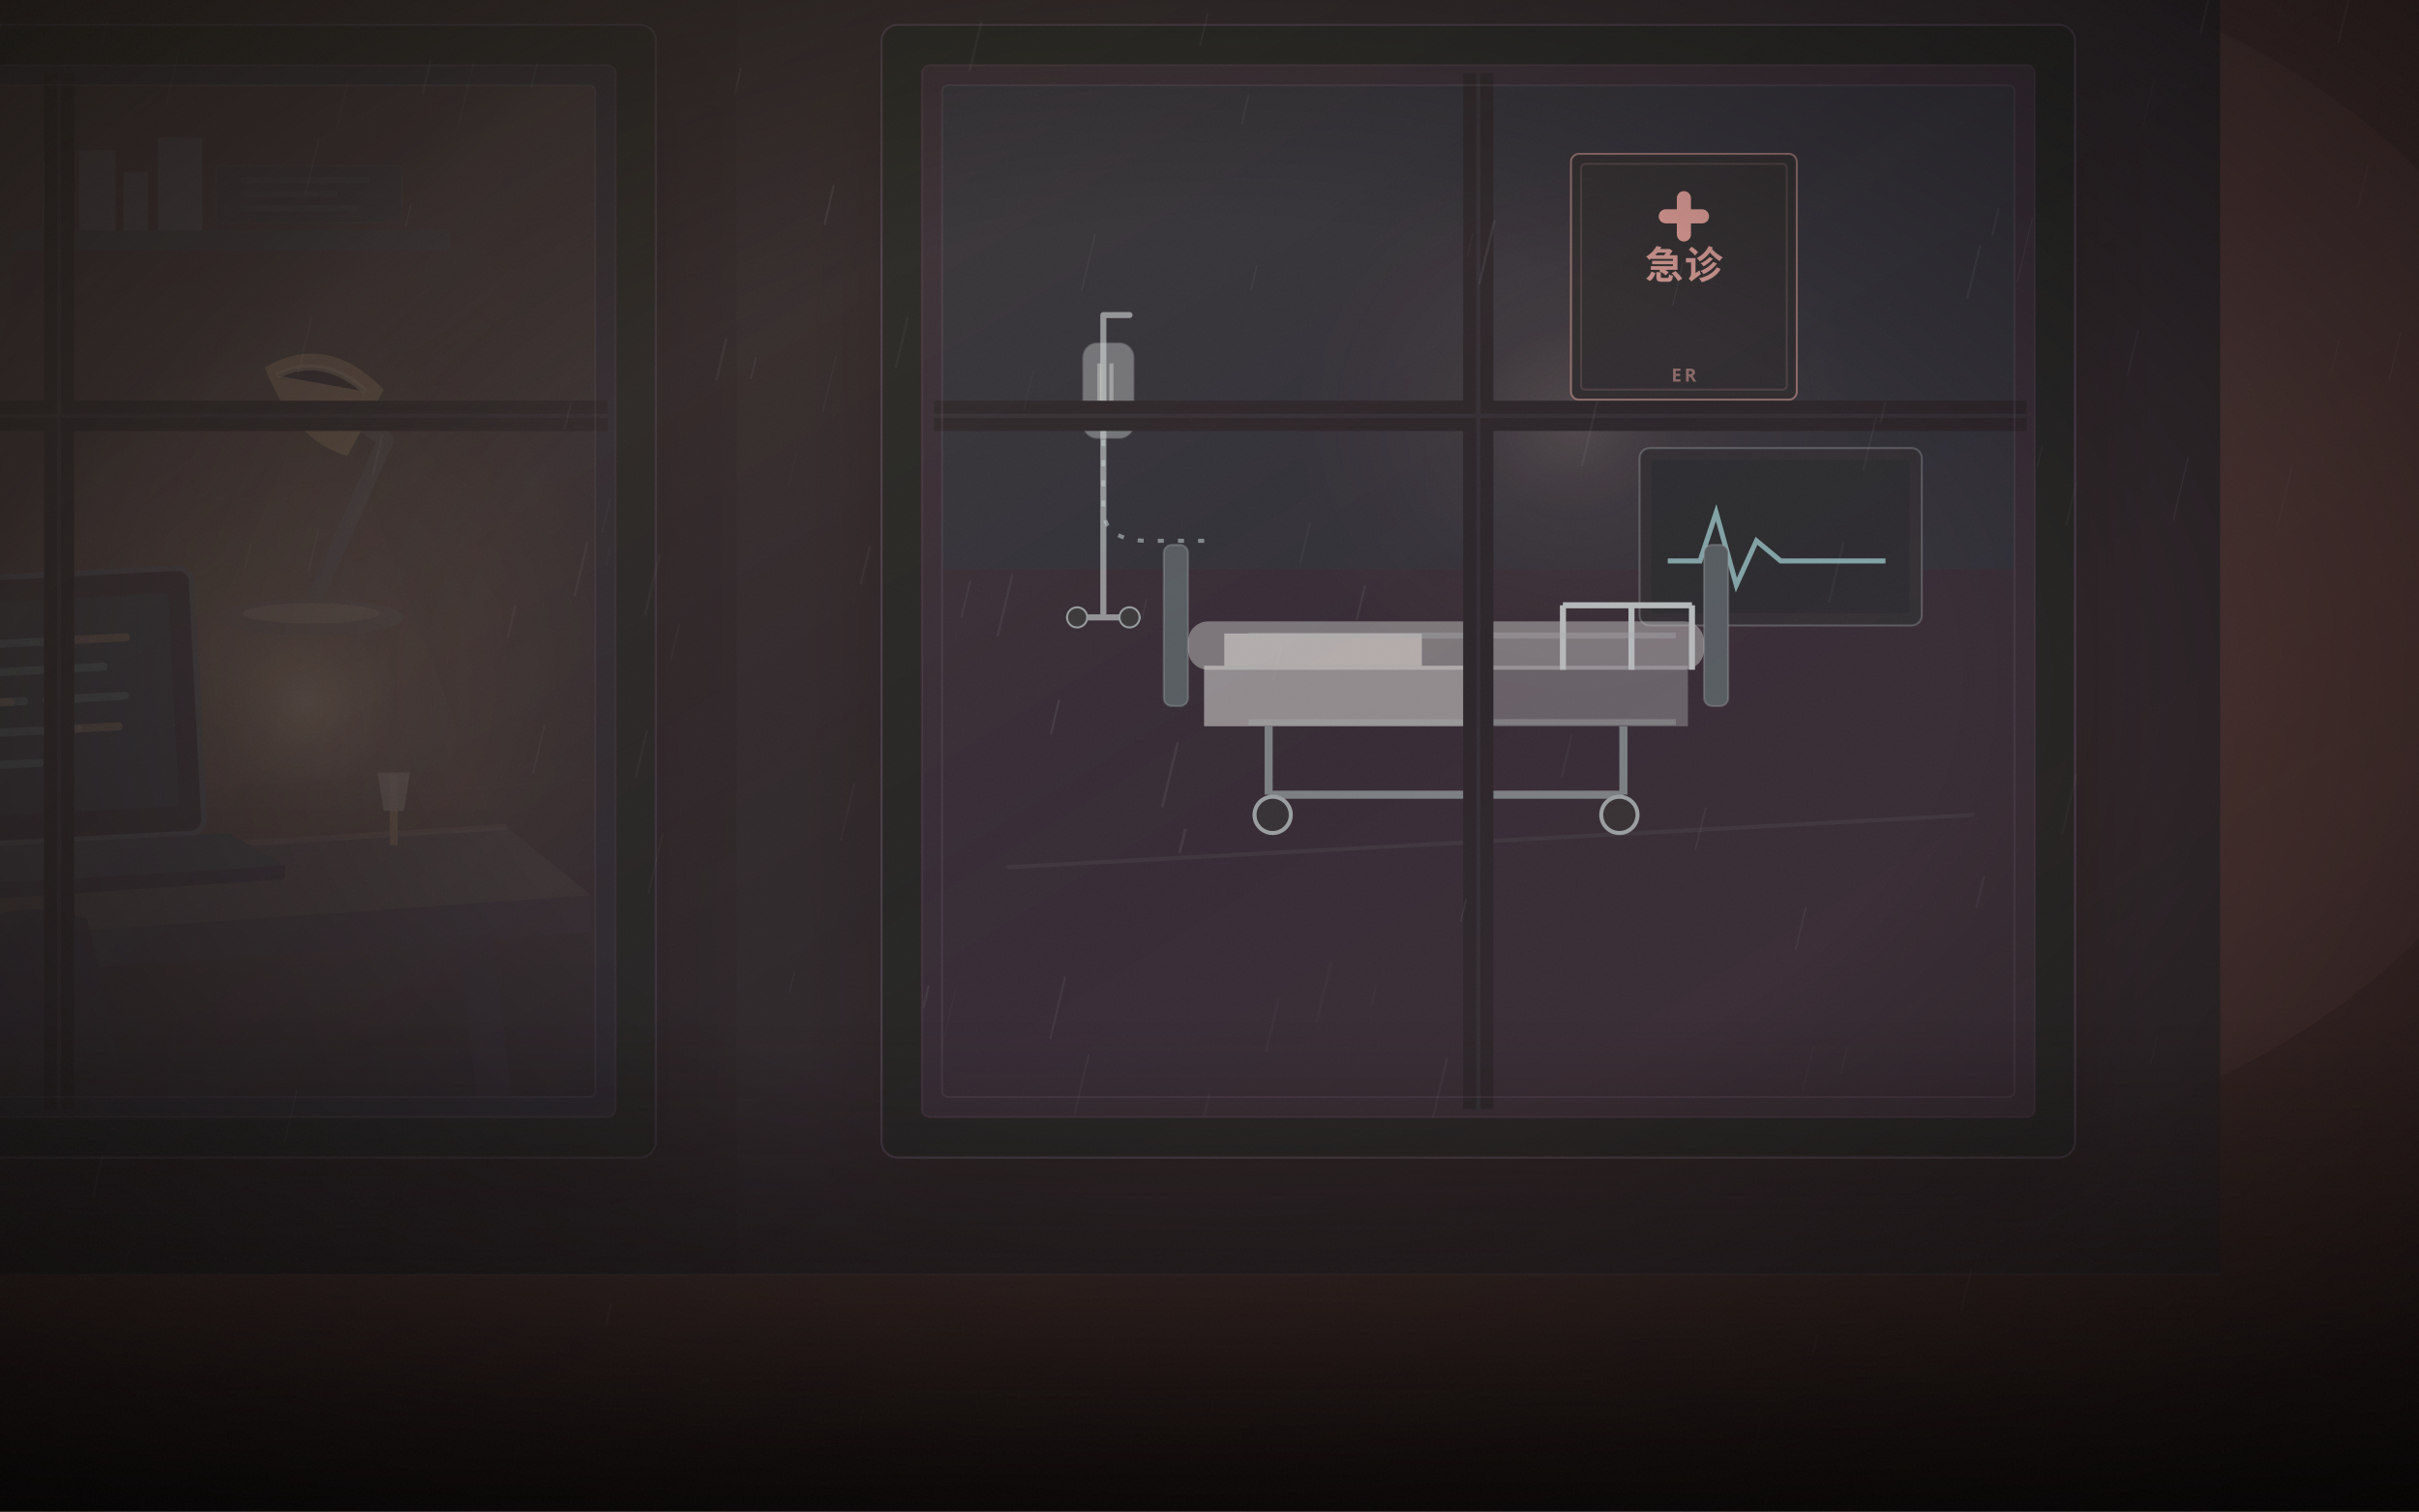
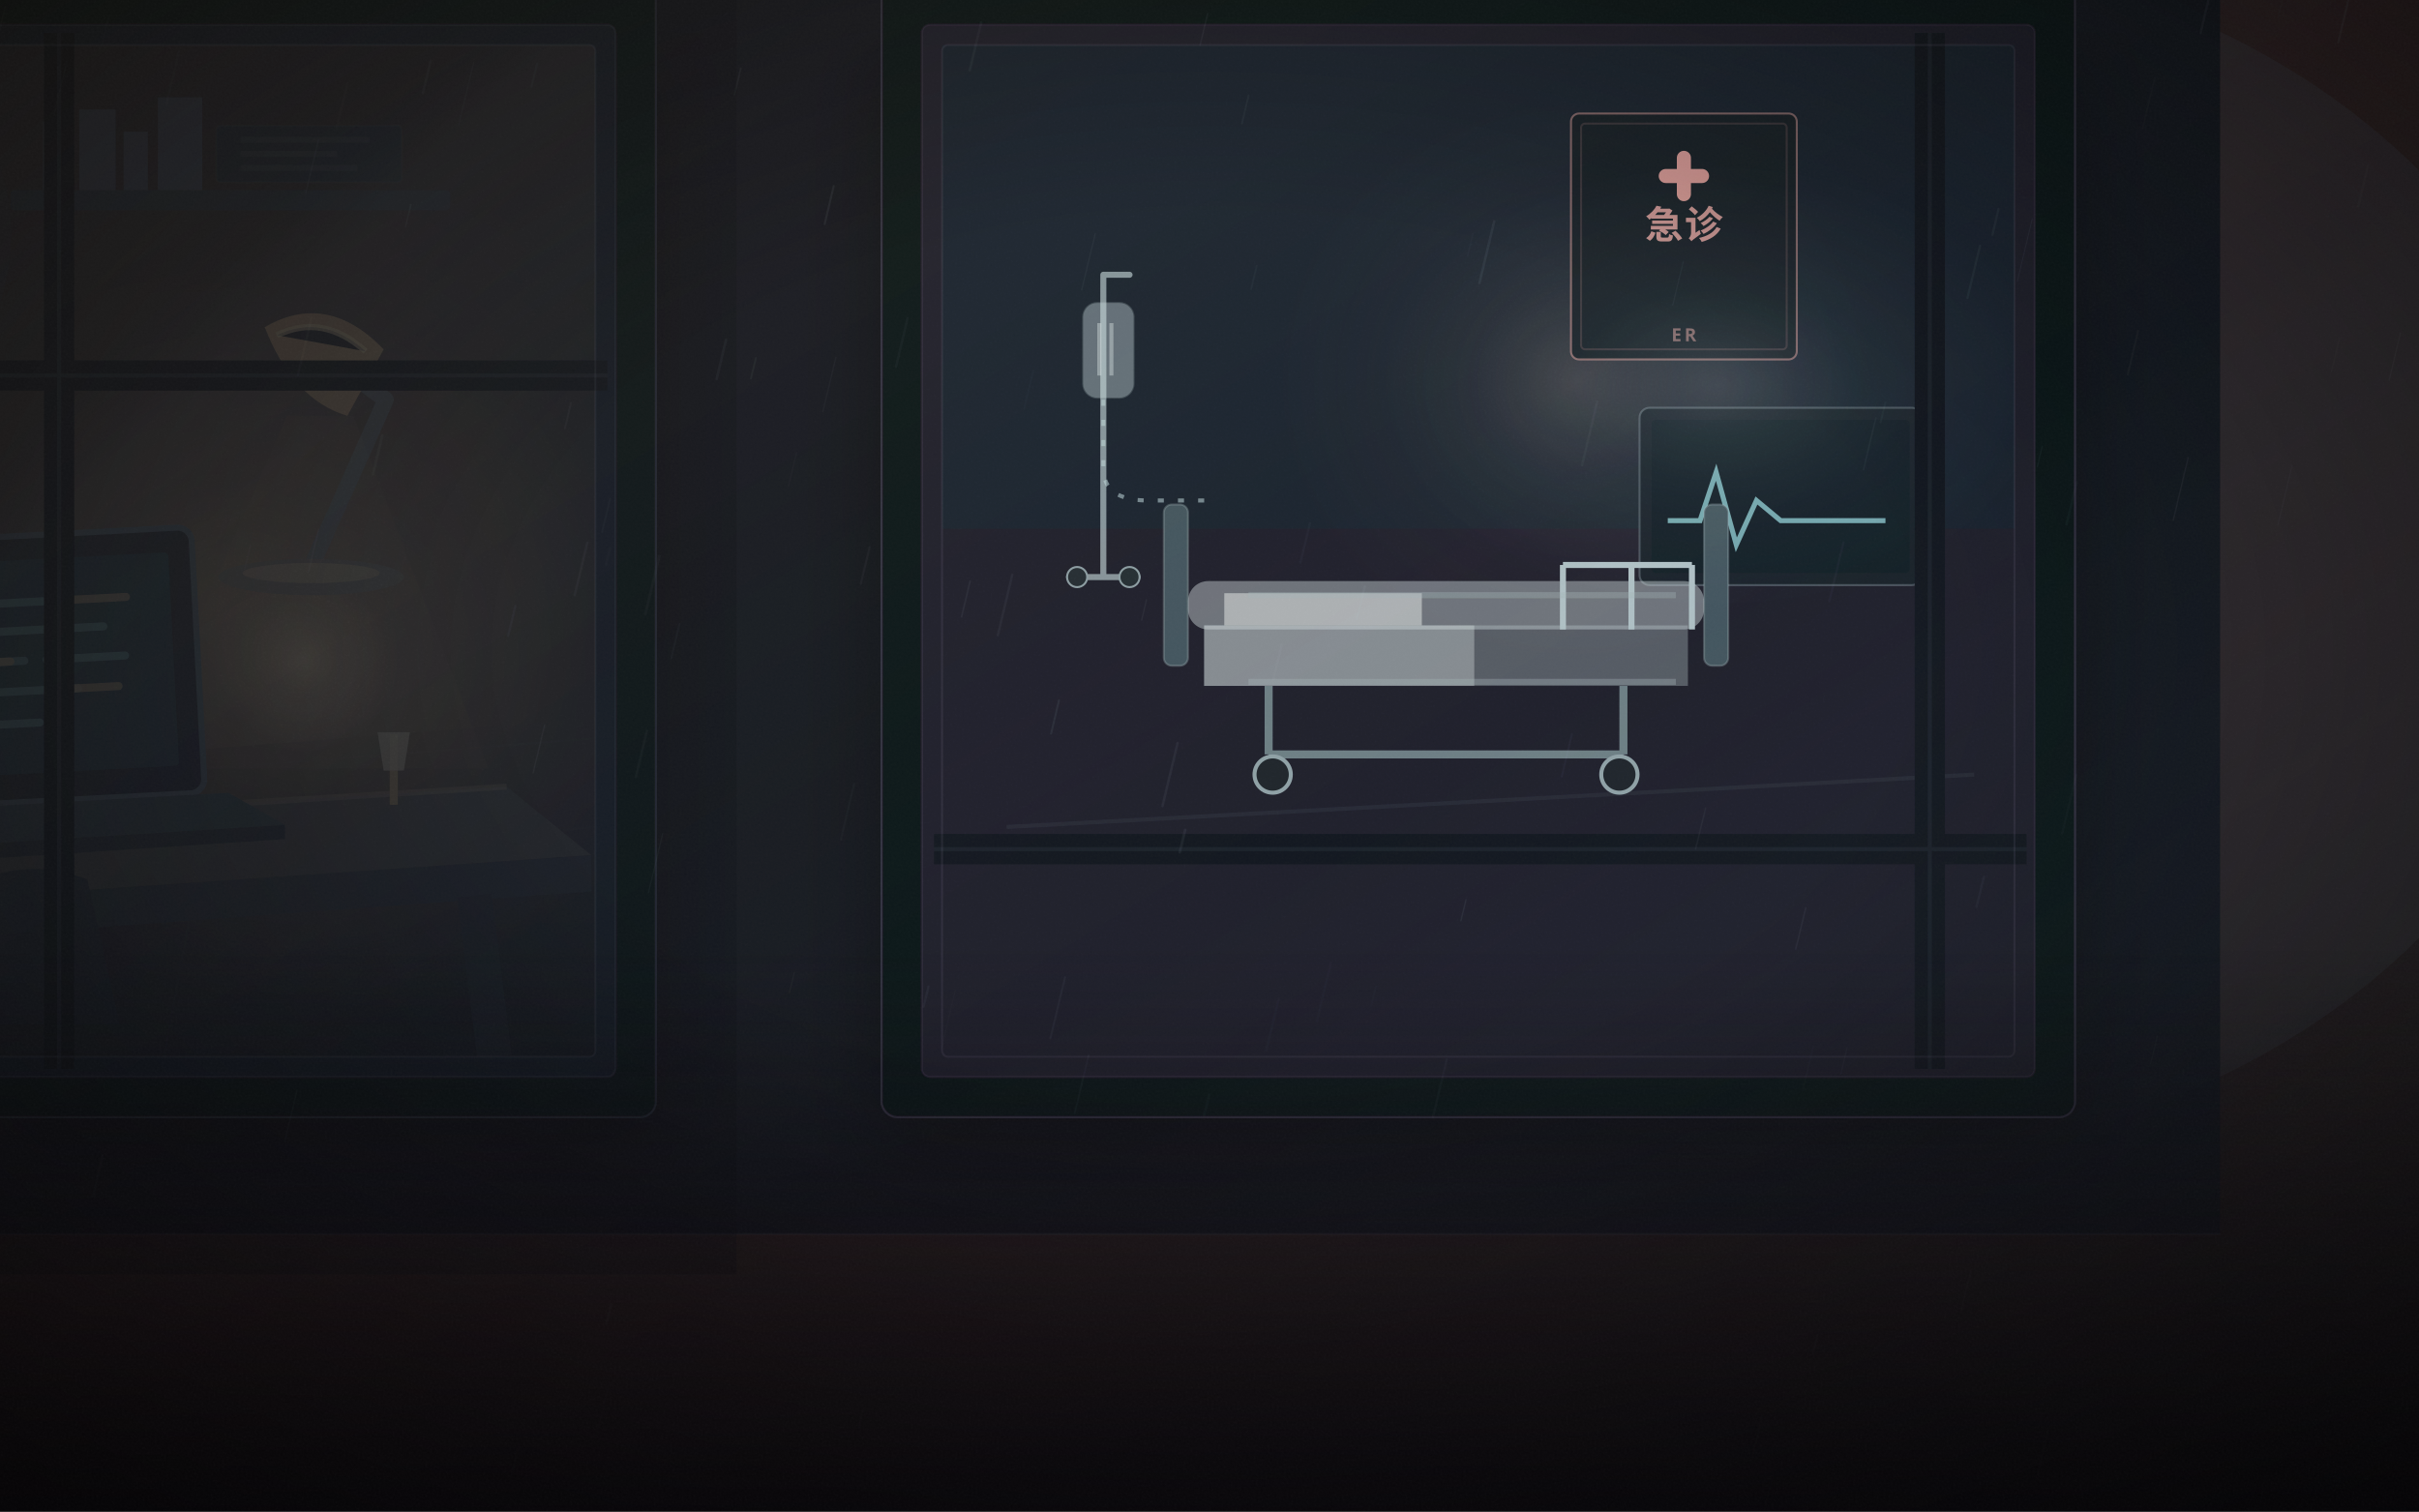
<svg xmlns="http://www.w3.org/2000/svg" viewBox="0 0 1440 900" preserveAspectRatio="xMidYMid slice" role="img" aria-labelledby="title desc">
  <style>
  .rain-drift { animation: rain-drift 11s ease-in-out infinite; }
  .mote { animation-name: mote-rise; animation-duration: 12s; animation-timing-function: ease-in-out; animation-iteration-count: infinite; opacity: 0; }
  .glow-drift { animation: glow-drift 14s ease-in-out infinite; }
  .sway { animation: sway 11s ease-in-out infinite; transform-box: fill-box; transform-origin: 50% 50%; }
  .drift { animation: drift 15s ease-in-out infinite; transform-box: fill-box; transform-origin: 50% 50%; }
  .spin { animation: spin 34s linear infinite; transform-box: fill-box; transform-origin: 50% 100%; }
  .pulse { animation: pulse 2.4s ease-in-out infinite; transform-box: fill-box; transform-origin: 50% 100%; }
  .ring { animation: ring 6.4s ease-out infinite; transform-box: fill-box; transform-origin: 50% 50%; }
  .rise { animation: rise 7s ease-in-out infinite; }
  .flow { animation: flow 7s linear infinite; }
  .blink { animation: blink 1.3s steps(2, start) infinite; }
  .signal-flow { animation: signal-flow 6s linear infinite; }
  @keyframes rain-drift { 0%, 100% { transform: translate(0px, 0px); } 50% { transform: translate(-14px, 24px); } }
  @keyframes mote-rise { 0% { opacity: 0; transform: translate(0px, 0px); } 16% { opacity: .5; } 62% { opacity: .26; } 100% { opacity: 0; transform: translate(-10px, -54px); } }
  @keyframes glow-drift { 0%, 100% { transform: translate(0px, 0px); } 50% { transform: translate(7px, -6px); } }
  @keyframes sway { 0%, 100% { transform: rotate(-1.4deg) translateY(0px); } 50% { transform: rotate(1.4deg) translateY(-4px); } }
  @keyframes drift { 0%, 100% { transform: translate(0px, 0px); } 50% { transform: translate(6px, -8px); } }
  @keyframes spin { to { transform: rotate(360deg); } }
  @keyframes pulse { 0%, 100% { transform: scaleY(.32); } 50% { transform: scaleY(1); } }
-   @keyframes ring { 0% { transform: scale(.5); opacity: .55; } 68% { opacity: .14; } 100% { transform: scale(2.4); opacity: 0; } }
+   @keyframes ring { 0% { transform: scale(.5); opacity: .4; } 68% { opacity: .1; } 100% { transform: scale(2.4); opacity: 0; } }
  @keyframes rise { 0% { opacity: 0; transform: translateY(6px); } 35% { opacity: .55; } 100% { opacity: 0; transform: translateY(-16px); } }
  @keyframes flow { to { stroke-dashoffset: -120; } }
  @keyframes blink { 0%, 49% { opacity: 1; } 50%, 100% { opacity: 0; } }
  @keyframes signal-flow { to { stroke-dashoffset: -96; } }
  @media (prefers-reduced-motion: reduce) { .anim { animation: none !important; } }
</style>
  <defs>
    <linearGradient id="night" x1="0" y1="0" x2="1" y2="1">
      <stop stop-color="#120d0c" />
      <stop offset=".46" stop-color="#2b1c1c" />
      <stop offset="1" stop-color="#160f0e" />
    </linearGradient>
    <linearGradient id="dawn" x1="0" y1="0" x2="0" y2="1">
      <stop stop-color="#e2a276" stop-opacity=".36" />
      <stop offset=".48" stop-color="#8b5e5e" stop-opacity=".15" />
      <stop offset="1" stop-color="#17110f" stop-opacity="0" />
    </linearGradient>
    <linearGradient id="warmWash" x1="0" y1="0" x2="1" y2="1">
-       <stop stop-color="#efb77d" stop-opacity=".2" />
-       <stop offset=".5" stop-color="#dca18c" stop-opacity=".13" />
-       <stop offset="1" stop-color="#c98370" stop-opacity=".18" />
+       <stop stop-color="#dca066" stop-opacity=".11" />
+       <stop offset=".55" stop-color="#887480" stop-opacity=".045" />
+       <stop offset="1" stop-color="#7495af" stop-opacity=".12" />
    </linearGradient>
    <linearGradient id="leftRoom" x1="0" y1="0" x2=".85" y2="1">
      <stop stop-color="#3b2c24" />
      <stop offset=".55" stop-color="#2a211d" />
      <stop offset="1" stop-color="#15100e" />
    </linearGradient>
    <linearGradient id="rightRoom" x1=".2" y1="0" x2=".8" y2="1">
-       <stop stop-color="#3b292c" />
-       <stop offset=".58" stop-color="#2b2025" />
-       <stop offset="1" stop-color="#171114" />
+       <stop stop-color="#273847" />
+       <stop offset=".58" stop-color="#222d38" />
+       <stop offset="1" stop-color="#151821" />
    </linearGradient>
    <linearGradient id="floor" x1="0" y1="0" x2="0" y2="1">
      <stop stop-color="#261c18" />
      <stop offset="1" stop-color="#0e0b0a" />
    </linearGradient>
    <linearGradient id="glass" x1="0" y1="0" x2="1" y2="1">
      <stop stop-color="#d5b497" stop-opacity=".13" />
      <stop offset=".42" stop-color="#62483f" stop-opacity=".05" />
      <stop offset=".48" stop-color="#f4d7b6" stop-opacity=".13" />
      <stop offset="1" stop-color="#211512" stop-opacity=".03" />
    </linearGradient>
    <linearGradient id="spotlight" x1="0" y1="0" x2="0" y2="1">
      <stop stop-color="#ffe0b6" stop-opacity=".27" />
      <stop offset="1" stop-color="#d9a18b" stop-opacity="0" />
    </linearGradient>
+     <linearGradient id="musicSpot" x1="0" y1="0" x2="0" y2="1">
+       <stop stop-color="#c1d7e2" stop-opacity=".3" />
+       <stop offset="1" stop-color="#7697b9" stop-opacity="0" />
+     </linearGradient>
    <linearGradient id="bottomShade" x1="0" y1="0" x2="0" y2="1">
-       <stop stop-color="#100b09" stop-opacity="0" />
-       <stop offset=".56" stop-color="#100b09" stop-opacity=".46" />
-       <stop offset="1" stop-color="#0b0807" stop-opacity=".94" />
+       <stop stop-color="#100b10" stop-opacity="0" />
+       <stop offset=".48" stop-color="#100b10" stop-opacity=".47" />
+       <stop offset="1" stop-color="#0a080d" stop-opacity=".91" />
    </linearGradient>
    <radialGradient id="lampGlow">
      <stop stop-color="#ffe0a8" stop-opacity=".78" />
      <stop offset=".26" stop-color="#f4bd78" stop-opacity=".3" />
      <stop offset="1" stop-color="#e6a053" stop-opacity="0" />
    </radialGradient>
    <radialGradient id="stageGlow">
      <stop stop-color="#ffd8bd" stop-opacity=".48" />
      <stop offset=".35" stop-color="#dda088" stop-opacity=".18" />
      <stop offset="1" stop-color="#aa6e63" stop-opacity="0" />
    </radialGradient>
-     <radialGradient id="vignette" cx=".5" cy=".45" r=".72">
-       <stop offset=".42" stop-color="#000" stop-opacity="0" />
-       <stop offset="1" stop-color="#000" stop-opacity=".66" />
+     <radialGradient id="musicGlow">
+       <stop stop-color="#abd5e9" stop-opacity=".53" />
+       <stop offset=".4" stop-color="#7da7c5" stop-opacity=".24" />
+       <stop offset="1" stop-color="#617c9d" stop-opacity="0" />
+     </radialGradient>
+     <radialGradient id="careerFocus">
+       <stop stop-color="#d5e3df" stop-opacity=".27" />
+       <stop offset=".44" stop-color="#a2c3cb" stop-opacity=".095" />
+       <stop offset="1" stop-color="#8aa4b8" stop-opacity="0" />
+     </radialGradient>
+     <radialGradient id="vignette" cx=".5" cy=".43" r=".73">
+       <stop offset=".39" stop-color="#000" stop-opacity="0" />
+       <stop offset="1" stop-color="#000" stop-opacity=".63" />
    </radialGradient>
    <filter id="blur8" x="-50%" y="-50%" width="200%" height="200%">
      <feGaussianBlur stdDeviation="8" />
    </filter>
    <filter id="blur24" x="-50%" y="-50%" width="200%" height="200%">
      <feGaussianBlur stdDeviation="24" />
    </filter>
    <filter id="shadow" x="-30%" y="-30%" width="160%" height="160%">
      <feDropShadow dx="0" dy="16" stdDeviation="22" flood-color="#000" flood-opacity=".55" />
    </filter>
    <filter id="grain">
      <feTurbulence type="fractalNoise" baseFrequency=".72" numOctaves="3" seed="27" stitchTiles="stitch" />
      <feColorMatrix type="saturate" values="0" />
      <feComponentTransfer>
        <feFuncA type="table" tableValues="0 .075" />
      </feComponentTransfer>
    </filter>
    <clipPath id="leftClip">
      <rect x="102" y="164" width="532" height="502" rx="3" />
    </clipPath>
    <clipPath id="rightClip">
      <rect x="806" y="164" width="532" height="502" rx="3" />
    </clipPath>
  </defs>
  <rect width="1440" height="900" fill="url(#night)" />
-   <ellipse cx="360" cy="340" rx="460" ry="370" fill="#b47b58" opacity=".09" />
-   <ellipse cx="1100" cy="330" rx="440" ry="360" fill="#a86c6c" opacity=".1" />
-   <g transform="translate(0 -60) translate(-406.4 -86.0) scale(1.2)">
+   <ellipse cx="360" cy="340" rx="460" ry="370" fill="#b47b58" opacity=".12" />
+   <ellipse cx="1100" cy="330" rx="440" ry="360" fill="#688eac" opacity=".1" />
+   <g transform="translate(0 -84) translate(-406.4 -86.0) scale(1.2)">
    <path d="M0 112H1440V754H0Z" fill="#080d15" opacity=".9" />
    <path d="M0 112H1440M0 754H1440" stroke="#6d8296" stroke-opacity=".14" />
    <g filter="url(#shadow)">
      <rect x="72" y="134" width="592" height="562" rx="8" fill="#05090f" stroke="#344250" stroke-opacity=".55" />
      <rect x="92" y="154" width="552" height="522" rx="4" fill="#111923" stroke="#637484" stroke-opacity=".18" />
      <rect x="776" y="134" width="592" height="562" rx="8" fill="#05090f" stroke="#454057" stroke-opacity=".58" />
      <rect x="796" y="154" width="552" height="522" rx="4" fill="#171522" stroke="#756887" stroke-opacity=".18" />
    </g>
    <g opacity="0.32">
      <g clip-path="url(#leftClip)">
        <rect x="102" y="164" width="532" height="502" fill="url(#leftRoom)" />
-         <ellipse cx="444" cy="440" rx="250" ry="240" fill="url(#lampGlow)" opacity=".26" />
+         <ellipse cx="444" cy="440" rx="250" ry="240" fill="url(#lampGlow)" opacity=".38" />
        <path d="M102 540L634 498V666H102Z" fill="url(#floor)" />
        <path d="M102 550L634 508M102 603L634 552M210 666L328 520M420 666L448 514" stroke="#80909a" stroke-opacity=".06" />
        <rect x="126" y="192" width="188" height="266" rx="3" fill="#080e16" stroke="#4b5d6b" stroke-opacity=".5" />
        <rect x="132" y="198" width="176" height="254" fill="#0d1a28" />
        <ellipse cx="202" cy="258" rx="142" ry="124" fill="#345574" opacity=".14" />
        <path d="M120 410V332H151V366H178V294H211V350H242V270H270V324H310V462H120Z" fill="#080f19" />
        <path d="M151 350H158V360H151ZM188 318H195V329H188ZM249 294H256V305H249ZM277 346H284V357H277ZM188 374H195V385H188ZM249 338H256V349H249Z" fill="#d5b878" opacity=".48" />
        <rect x="132" y="198" width="176" height="254" fill="url(#glass)" />
        <path d="M220 198V452M132 326H308" stroke="#334652" stroke-width="8" />
        <path d="M220 198V452M132 326H308" stroke="#8295a1" stroke-opacity=".12" stroke-width="2" />
        <rect x="344" y="236" width="218" height="10" rx="2" fill="#29343e" />
        <path d="M360 202H374V236H360ZM378 196H396V236H378ZM400 207H412V236H400ZM417 190H439V236H417Z" fill="#58606a" />
        <rect x="446" y="204" width="92" height="28" rx="2" fill="#1a252f" stroke="#83919a" stroke-opacity=".15" />
        <path d="M458 211H522M458 218H506M458 225H516" stroke="#8b9ba3" stroke-opacity=".22" stroke-width="3" />
        <g class="anim glow-drift">
          <ellipse cx="490" cy="470" rx="176" ry="172" fill="url(#lampGlow)" />
        </g>
        <path d="M493 423L530 340M530 340L500 318" stroke="#5b5e60" stroke-width="8" stroke-linecap="round" />
        <path d="M470 304Q501 286 529 315L511 348Q484 340 470 304Z" fill="#c59b63" />
        <path d="M476 308Q499 297 520 316" stroke="#ffe0a4" stroke-opacity=".65" stroke-width="3" />
        <ellipse cx="493" cy="428" rx="46" ry="9" fill="#6c6558" />
        <ellipse cx="493" cy="426" rx="34" ry="5" fill="#d3b785" opacity=".55" />
        <path d="M481 348L405 523H581L514 348Z" fill="#f2bd78" opacity=".065" />
        <path d="M138 560L590 532L632 566L110 602Z" fill="#463e35" />
        <path d="M110 602L632 566V584L110 622Z" fill="#24252a" />
        <path d="M154 614L150 666M574 586L584 666" stroke="#1a1d23" stroke-width="17" />
        <path d="M138 560L590 532" stroke="#b49670" stroke-opacity=".35" stroke-width="3" />
        <rect x="247" y="408" width="190" height="132" rx="7" fill="#080d12" stroke="#4c5b64" stroke-width="3" transform="rotate(-3 342 474)" />
        <rect x="259" y="420" width="166" height="106" rx="2" fill="#102633" transform="rotate(-3 342 474)" />
        <g transform="rotate(-3 342 474)" stroke-linecap="round">
          <path d="M276 441H323M334 441H368M276 455H305M315 455H391M290 470H351M362 470H401M290 485H325M335 485H377M276 501H312M325 501H357" stroke="#75b6b6" stroke-opacity=".65" stroke-width="4" />
          <path d="M374 441H403M320 470H344M367 485H397" stroke="#d1aa72" stroke-opacity=".7" stroke-width="4" />
        </g>
        <path d="M222 548L452 535L480 551L206 568Z" fill="#293138" />
        <path d="M206 568L480 551V558L208 576Z" fill="#12181d" />
        <rect x="158" y="526" width="66" height="12" rx="2" fill="#5f5142" transform="rotate(-3 191 532)" />
        <rect x="164" y="511" width="58" height="13" rx="2" fill="#344b56" transform="rotate(-3 193 518)" />
        <path d="M534 506V541" stroke="#b28a55" stroke-width="4" />
        <path d="M526 505H542L539 524H529Z" fill="#d2c2a1" opacity=".75" />
        <path d="M322 582Q350 566 382 578L398 650H306Z" fill="#11171e" opacity=".88" />
      </g>
    </g>
    <g opacity="1.12">
      <rect x="806" y="164" width="532" height="240" fill="#0a222c" opacity=".44" />
      <g class="anim glow-drift">
        <ellipse cx="1120" cy="330" rx="150" ry="140" fill="url(#stageGlow)" opacity=".32" />
      </g>
      <g transform="translate(1118 198)">
        <rect width="112" height="122" rx="4" fill="#0d161c" stroke="#e0a09b" stroke-opacity=".55" />
        <rect x="5" y="5" width="102" height="112" rx="2" fill="none" stroke="#e0a09b" stroke-opacity=".18" />
        <path fill="none" d="M56 22V40M47 31H65" stroke="#dd9b95" stroke-width="7" stroke-linecap="round" />
        <text x="56" y="62" font-family="'PingFang SC','Hiragino Sans GB','Microsoft YaHei',sans-serif" font-size="19" font-weight="600" fill="#e0a09b" fill-opacity="0.92" text-anchor="middle" letter-spacing="0.6">急诊</text>
        <text x="56" y="113" font-family="'PingFang SC','Hiragino Sans GB','Microsoft YaHei',sans-serif" font-size="9" font-weight="600" fill="#e0a09b" fill-opacity="0.55" text-anchor="middle" letter-spacing="1.4">ER</text>
      </g>
      <g transform="translate(1152 344)">
        <rect width="140" height="88" rx="5" fill="#101920" stroke="#8fa1a8" stroke-opacity=".4" />
        <rect x="6" y="6" width="128" height="76" rx="2" fill="#09151c" />
        <path d="M14 56H30L38 32L48 68L58 46L70 56H122" fill="none" stroke="#8fd0d6" stroke-opacity=".8" stroke-width="2.5" />
      </g>
      <g transform="translate(916 430)">
        <g transform="translate(0 40)">
          <rect x="0" y="-78" width="12" height="80" rx="4" fill="#3f525a" stroke="#a7b8bc" stroke-opacity=".32" />
          <rect x="268" y="-78" width="12" height="80" rx="4" fill="#3f525a" stroke="#a7b8bc" stroke-opacity=".32" />
          <rect x="12" y="-40" width="256" height="24" rx="10" fill="#dce8e8" opacity=".44" />
          <path d="M20 -18H260V12H20Z" fill="#c9dadb" opacity=".34" />
          <path d="M20 -18H154V12H20Z" fill="#eef6f4" opacity=".34" />
          <path d="M30 -34H128V-18H30Z" fill="#f1f6f2" opacity=".52" />
          <path fill="none" d="M198 -48H262M198 -48V-16M232 -48V-16M262 -48V-16" stroke="#b6c8cb" stroke-width="3" />
          <path fill="none" d="M42 -33H254M42 10H254" stroke="#a9bbbe" stroke-opacity=".36" stroke-width="3" />
          <path fill="none" d="M52 12V46M228 12V46M52 46H228" stroke="#6d7f85" stroke-width="4" />
          <circle cx="54" cy="56" r="9" fill="#161d22" stroke="#93a6aa" stroke-width="2" />
          <circle cx="226" cy="56" r="9" fill="#161d22" stroke="#93a6aa" stroke-width="2" />
        </g>
      </g>
      <g transform="translate(886 286)">
        <path fill="none" d="M0 -8V142M-17 142H17M0 -8H13" stroke="#b8c9cc" stroke-opacity=".72" stroke-width="3" stroke-linecap="round" />
        <rect x="-10" y="6" width="25" height="47" rx="7" fill="#d9eef0" opacity=".4" stroke="#d9eef0" stroke-opacity=".45" />
        <path fill="none" d="M-2 16V42M4 16V42" stroke="#effafa" stroke-opacity=".4" stroke-width="2" />
        <path d="M0 54V88Q0 104 22 104H54" fill="none" stroke="#c9e4e6" stroke-opacity=".55" stroke-width="2" stroke-dasharray="3 7" />
        <circle cx="-13" cy="142" r="5" fill="#1c252a" stroke="#8fa2a7" />
        <circle cx="13" cy="142" r="5" fill="#1c252a" stroke="#8fa2a7" />
      </g>
      <path fill="none" d="M838 552L1318 526" stroke="#9db1b5" stroke-opacity=".08" stroke-width="2" />
+       <ellipse data-career-focus="doctor" cx="1190" cy="333" rx="164" ry="110" clip-path="url(#rightClip)" fill="url(#careerFocus)" opacity=".65" style="mix-blend-mode:screen" />
    </g>
    <rect x="102" y="164" width="532" height="502" fill="url(#glass)" opacity=".32" />
-     <path d="M368 158V672M98 328H640M1072 158V672M802 328H1344" stroke="#080d14" stroke-width="15" />
-     <path d="M368 158V672M98 328H640M1072 158V672M802 328H1344" stroke="#607080" stroke-opacity=".12" stroke-width="2" />
+     <path d="M368 158V672M98 328H640M1296 158V672M802 563H1344" stroke="#080d14" stroke-width="15" />
+     <path d="M368 158V672M98 328H640M1296 158V672M802 563H1344" stroke="#607080" stroke-opacity=".12" stroke-width="2" />
    <rect x="102" y="164" width="532" height="502" rx="3" fill="none" stroke="#9aabba" stroke-opacity=".12" />
    <rect x="806" y="164" width="532" height="502" rx="3" fill="none" stroke="#aa9bb8" stroke-opacity=".12" />
  </g>
-   <g class="anim rain-drift" stroke="#c5d8e5" stroke-linecap="round" opacity="0.12">
+   <g class="anim rain-drift" stroke="#c5d8e5" stroke-linecap="round" opacity="0.086">
    <line x1="-29.7" y1="505.6" x2="-34.8" y2="526.9" stroke-width="1.0" opacity="0.45" />
    <line x1="1392.6" y1="201.8" x2="1387.9" y2="221.0" stroke-width="0.9" opacity="0.35" />
    <line x1="523.1" y1="-63.8" x2="517.8" y2="-41.6" stroke-width="1.5" opacity="0.49" />
    <line x1="441.0" y1="40.7" x2="437.2" y2="56.5" stroke-width="1.0" opacity="0.72" />
    <line x1="394.5" y1="496.3" x2="386.0" y2="531.6" stroke-width="0.7" opacity="0.75" />
    <line x1="324.2" y1="431.7" x2="317.4" y2="460.1" stroke-width="0.8" opacity="0.81" />
    <line x1="872.7" y1="535.7" x2="869.7" y2="548.1" stroke-width="0.9" opacity="0.77" />
    <line x1="1315.2" y1="-2.3" x2="1310.0" y2="19.6" stroke-width="1.4" opacity="0.76" />
    <line x1="1015.3" y1="481.2" x2="1009.4" y2="505.5" stroke-width="0.9" opacity="0.58" />
    <line x1="1471.5" y1="-31.5" x2="1463.2" y2="3.3" stroke-width="1.0" opacity="0.71" />
    <line x1="1054.8" y1="880.7" x2="1049.5" y2="902.4" stroke-width="1.0" opacity="0.66" />
    <line x1="743.3" y1="56.8" x2="739.3" y2="73.5" stroke-width="1.1" opacity="0.61" />
    <line x1="634.0" y1="581.9" x2="625.3" y2="618.2" stroke-width="1.2" opacity="0.62" />
    <line x1="496.3" y1="110.8" x2="490.9" y2="133.4" stroke-width="1.2" opacity="0.84" />
    <line x1="779.8" y1="311.6" x2="774.1" y2="335.1" stroke-width="1.3" opacity="0.40" />
    <line x1="812.5" y1="349.0" x2="807.7" y2="368.8" stroke-width="1.2" opacity="0.72" />
    <line x1="517.7" y1="325.7" x2="512.4" y2="347.7" stroke-width="1.2" opacity="0.49" />
    <line x1="1526.4" y1="858.3" x2="1520.0" y2="884.7" stroke-width="1.6" opacity="0.84" />
    <line x1="432.2" y1="202.3" x2="426.6" y2="225.7" stroke-width="1.5" opacity="0.82" />
    <line x1="1282.7" y1="46.3" x2="1275.5" y2="76.5" stroke-width="0.9" opacity="0.34" />
    <line x1="761.2" y1="594.5" x2="753.8" y2="625.6" stroke-width="1.4" opacity="0.30" />
    <line x1="648.1" y1="628.2" x2="639.7" y2="663.1" stroke-width="1.0" opacity="0.50" />
    <line x1="1209.8" y1="130.2" x2="1200.9" y2="167.5" stroke-width="0.6" opacity="0.77" />
    <line x1="1116.7" y1="248.8" x2="1109.3" y2="279.7" stroke-width="0.9" opacity="0.54" />
    <line x1="682.5" y1="357.0" x2="679.6" y2="369.3" stroke-width="0.8" opacity="0.67" />
    <line x1="227.6" y1="259.1" x2="222.0" y2="282.5" stroke-width="1.5" opacity="0.57" />
    <line x1="1450.0" y1="564.0" x2="1447.2" y2="575.7" stroke-width="1.0" opacity="0.47" />
    <line x1="701.0" y1="442.4" x2="692.0" y2="480.0" stroke-width="1.5" opacity="0.74" />
    <line x1="1425.4" y1="769.7" x2="1422.9" y2="780.2" stroke-width="0.6" opacity="0.56" />
    <line x1="27.3" y1="805.5" x2="23.2" y2="822.5" stroke-width="1.4" opacity="0.32" />
    <line x1="795.0" y1="935.5" x2="789.9" y2="956.8" stroke-width="1.0" opacity="0.60" />
    <line x1="1514.8" y1="364.9" x2="1508.5" y2="391.3" stroke-width="1.4" opacity="0.64" />
    <line x1="1049.1" y1="842.8" x2="1043.3" y2="867.1" stroke-width="1.1" opacity="0.70" />
    <line x1="508.5" y1="466.7" x2="500.5" y2="500.0" stroke-width="1.2" opacity="0.25" />
    <line x1="815.7" y1="895.5" x2="810.0" y2="919.2" stroke-width="1.0" opacity="0.80" />
    <line x1="1318.1" y1="809.2" x2="1311.3" y2="837.3" stroke-width="0.7" opacity="0.39" />
    <line x1="652.0" y1="139.1" x2="643.9" y2="172.6" stroke-width="0.8" opacity="0.59" />
    <line x1="1236.3" y1="286.9" x2="1230.2" y2="312.1" stroke-width="1.4" opacity="0.36" />
    <line x1="1099.6" y1="623.7" x2="1095.8" y2="639.6" stroke-width="0.7" opacity="0.47" />
    <line x1="719.8" y1="651.9" x2="716.8" y2="664.2" stroke-width="1.5" opacity="0.37" />
    <line x1="909.9" y1="946.3" x2="903.1" y2="974.6" stroke-width="1.4" opacity="0.84" />
    <line x1="1236.0" y1="461.3" x2="1227.6" y2="496.2" stroke-width="1.4" opacity="0.32" />
    <line x1="861.3" y1="630.7" x2="853.0" y2="665.3" stroke-width="1.3" opacity="0.51" />
    <line x1="472.9" y1="579.0" x2="469.9" y2="591.1" stroke-width="0.6" opacity="0.54" />
    <line x1="1409.6" y1="98.6" x2="1403.8" y2="122.9" stroke-width="1.4" opacity="0.37" />
    <line x1="284.3" y1="-60.5" x2="279.1" y2="-38.8" stroke-width="1.0" opacity="0.69" />
    <line x1="561.0" y1="-57.1" x2="554.0" y2="-27.8" stroke-width="1.4" opacity="0.30" />
    <line x1="1081.9" y1="794.9" x2="1079.3" y2="806.1" stroke-width="1.1" opacity="0.78" />
    <line x1="1219.0" y1="852.4" x2="1212.4" y2="879.9" stroke-width="1.4" opacity="0.76" />
    <line x1="1079.2" y1="964.2" x2="1075.8" y2="978.4" stroke-width="0.6" opacity="0.62" />
    <line x1="-4.9" y1="-64.4" x2="-13.3" y2="-29.7" stroke-width="1.2" opacity="0.60" />
    <line x1="404.5" y1="371.5" x2="399.6" y2="392.0" stroke-width="1.1" opacity="0.58" />
    <line x1="189.7" y1="315.1" x2="183.6" y2="340.6" stroke-width="0.8" opacity="0.61" />
    <line x1="1527.6" y1="745.9" x2="1520.0" y2="777.4" stroke-width="0.8" opacity="0.52" />
    <line x1="1075.0" y1="540.4" x2="1069.0" y2="565.1" stroke-width="0.9" opacity="0.65" />
    <line x1="1013.6" y1="963.4" x2="1010.1" y2="978.0" stroke-width="1.0" opacity="0.60" />
    <line x1="339.9" y1="240.0" x2="336.3" y2="255.0" stroke-width="1.1" opacity="0.58" />
    <line x1="176.9" y1="649.0" x2="169.4" y2="680.0" stroke-width="0.8" opacity="0.70" />
    <line x1="540.3" y1="189.4" x2="533.4" y2="218.3" stroke-width="1.5" opacity="0.40" />
    <line x1="1131.0" y1="908.0" x2="1127.6" y2="921.9" stroke-width="1.4" opacity="0.50" />
    <line x1="1215.7" y1="265.7" x2="1212.8" y2="277.9" stroke-width="0.7" opacity="0.54" />
    <line x1="206.9" y1="49.5" x2="200.4" y2="76.5" stroke-width="1.5" opacity="0.31" />
    <line x1="889.5" y1="131.8" x2="880.7" y2="168.5" stroke-width="1.5" opacity="0.79" />
    <line x1="1499.9" y1="841.2" x2="1495.1" y2="861.4" stroke-width="0.7" opacity="0.35" />
    <line x1="1464.8" y1="-52.7" x2="1455.9" y2="-16.0" stroke-width="1.1" opacity="0.63" />
    <line x1="392.5" y1="331.1" x2="384.1" y2="365.8" stroke-width="1.6" opacity="0.61" />
    <line x1="1512.5" y1="985.8" x2="1505.9" y2="1012.9" stroke-width="0.7" opacity="0.75" />
    <line x1="705.5" y1="494.2" x2="702.3" y2="507.4" stroke-width="1.6" opacity="0.76" />
    <line x1="185.5" y1="189.1" x2="177.3" y2="223.6" stroke-width="1.3" opacity="0.50" />
    <line x1="763.0" y1="383.9" x2="758.0" y2="404.7" stroke-width="1.3" opacity="0.48" />
    <line x1="1472.2" y1="835.1" x2="1464.1" y2="868.9" stroke-width="1.0" opacity="0.61" />
    <line x1="64.6" y1="10.1" x2="60.3" y2="28.0" stroke-width="1.2" opacity="0.28" />
    <line x1="577.5" y1="346.0" x2="572.4" y2="367.3" stroke-width="1.0" opacity="0.68" />
    <line x1="1189.7" y1="124.4" x2="1186.1" y2="139.8" stroke-width="1.3" opacity="0.71" />
    <line x1="1122.3" y1="239.7" x2="1119.5" y2="251.4" stroke-width="1.2" opacity="0.42" />
    <line x1="106.7" y1="30.2" x2="99.0" y2="62.3" stroke-width="1.3" opacity="0.39" />
    <line x1="1173.4" y1="756.0" x2="1167.3" y2="781.3" stroke-width="1.0" opacity="0.60" />
    <line x1="149.2" y1="324.4" x2="145.7" y2="338.8" stroke-width="1.0" opacity="0.45" />
    <line x1="189.6" y1="83.2" x2="182.0" y2="115.1" stroke-width="0.8" opacity="0.71" />
    <line x1="1528.3" y1="779.3" x2="1521.3" y2="808.6" stroke-width="1.1" opacity="0.74" />
    <line x1="618.6" y1="909.3" x2="610.9" y2="941.5" stroke-width="0.8" opacity="0.55" />
    <line x1="855.8" y1="-57.4" x2="853.1" y2="-46.3" stroke-width="1.1" opacity="0.44" />
    <line x1="363.7" y1="776.7" x2="360.9" y2="788.6" stroke-width="1.5" opacity="0.82" />
    <line x1="738.3" y1="889.7" x2="733.7" y2="908.9" stroke-width="1.1" opacity="0.21" />
    <line x1="541.4" y1="882.8" x2="536.7" y2="902.4" stroke-width="0.6" opacity="0.24" />
    <line x1="61.1" y1="688.1" x2="55.3" y2="712.3" stroke-width="1.4" opacity="0.59" />
    <line x1="580.6" y1="927.1" x2="574.5" y2="952.5" stroke-width="1.2" opacity="0.62" />
    <line x1="39.8" y1="36.6" x2="32.1" y2="68.8" stroke-width="0.8" opacity="0.34" />
    <line x1="838.4" y1="938.0" x2="833.7" y2="957.6" stroke-width="1.1" opacity="0.82" />
    <line x1="450.0" y1="213.1" x2="447.0" y2="225.4" stroke-width="1.1" opacity="0.58" />
    <line x1="602.6" y1="342.2" x2="594.0" y2="378.2" stroke-width="1.4" opacity="0.61" />
    <line x1="950.8" y1="239.2" x2="941.8" y2="277.0" stroke-width="1.4" opacity="0.50" />
    <line x1="1455.6" y1="173.2" x2="1449.1" y2="200.1" stroke-width="1.1" opacity="0.69" />
    <line x1="282.0" y1="37.2" x2="273.1" y2="74.3" stroke-width="0.7" opacity="0.63" />
    <line x1="78.0" y1="739.8" x2="74.5" y2="754.4" stroke-width="1.4" opacity="0.32" />
    <line x1="1002.0" y1="155.9" x2="995.8" y2="181.6" stroke-width="0.7" opacity="0.58" />
    <line x1="497.6" y1="212.8" x2="489.8" y2="245.2" stroke-width="0.8" opacity="0.42" />
    <line x1="1178.7" y1="146.3" x2="1171.2" y2="177.4" stroke-width="1.3" opacity="0.70" />
    <line x1="748.1" y1="158.2" x2="744.8" y2="172.1" stroke-width="1.0" opacity="0.48" />
    <line x1="1501.8" y1="153.5" x2="1492.8" y2="191.1" stroke-width="0.8" opacity="0.60" />
    <line x1="981.6" y1="-58.1" x2="978.8" y2="-46.1" stroke-width="0.9" opacity="0.61" />
    <line x1="718.9" y1="8.1" x2="714.4" y2="26.9" stroke-width="0.9" opacity="0.77" />
    <line x1="552.7" y1="587.4" x2="549.8" y2="599.5" stroke-width="1.4" opacity="0.64" />
    <line x1="725.8" y1="-62.2" x2="720.1" y2="-38.5" stroke-width="1.0" opacity="0.49" />
    <line x1="1411.6" y1="-70.9" x2="1403.5" y2="-37.3" stroke-width="1.4" opacity="0.82" />
    <line x1="568.8" y1="589.3" x2="560.5" y2="624.1" stroke-width="0.6" opacity="0.24" />
    <line x1="819.0" y1="587.4" x2="816.2" y2="599.0" stroke-width="1.0" opacity="0.23" />
    <line x1="1348.8" y1="881.0" x2="1344.1" y2="900.6" stroke-width="0.8" opacity="0.41" />
    <line x1="1495.8" y1="817.2" x2="1488.6" y2="847.4" stroke-width="1.6" opacity="0.49" />
    <line x1="1272.8" y1="197.0" x2="1266.6" y2="223.1" stroke-width="1.1" opacity="0.51" />
    <line x1="887.5" y1="875.9" x2="881.7" y2="900.0" stroke-width="0.9" opacity="0.43" />
    <line x1="1181.0" y1="522.0" x2="1176.6" y2="540.0" stroke-width="1.4" opacity="0.52" />
    <line x1="349.6" y1="323.2" x2="342.1" y2="354.4" stroke-width="1.4" opacity="0.74" />
    <line x1="1284.2" y1="616.9" x2="1280.2" y2="633.6" stroke-width="0.7" opacity="0.41" />
    <line x1="876.8" y1="139.2" x2="873.6" y2="152.5" stroke-width="0.9" opacity="0.32" />
    <line x1="615.2" y1="220.4" x2="609.6" y2="243.7" stroke-width="0.9" opacity="0.26" />
    <line x1="258.9" y1="932.3" x2="253.3" y2="955.8" stroke-width="0.6" opacity="0.21" />
    <line x1="935.7" y1="437.2" x2="929.7" y2="462.4" stroke-width="1.2" opacity="0.44" />
    <line x1="1097.4" y1="322.9" x2="1089.0" y2="358.0" stroke-width="1.4" opacity="0.39" />
    <line x1="792.3" y1="573.1" x2="783.9" y2="608.1" stroke-width="1.3" opacity="0.24" />
    <line x1="319.8" y1="37.8" x2="316.4" y2="51.7" stroke-width="1.3" opacity="0.63" />
    <line x1="3.1" y1="4.0" x2="-5.8" y2="40.7" stroke-width="1.1" opacity="0.46" />
    <line x1="1361.0" y1="-9.6" x2="1356.2" y2="10.4" stroke-width="0.7" opacity="0.34" />
    <line x1="306.8" y1="360.8" x2="302.5" y2="378.6" stroke-width="1.4" opacity="0.64" />
    <line x1="363.2" y1="326.3" x2="360.8" y2="336.3" stroke-width="1.5" opacity="0.29" />
    <line x1="1302.6" y1="272.5" x2="1293.7" y2="309.8" stroke-width="0.8" opacity="0.78" />
    <line x1="385.1" y1="435.2" x2="378.5" y2="462.7" stroke-width="1.5" opacity="0.63" />
    <line x1="136.2" y1="951.5" x2="131.0" y2="973.3" stroke-width="1.0" opacity="0.20" />
    <line x1="1428.9" y1="198.5" x2="1422.2" y2="226.4" stroke-width="0.8" opacity="0.62" />
    <line x1="-5.1" y1="581.2" x2="-10.6" y2="604.2" stroke-width="0.9" opacity="0.54" />
    <line x1="244.6" y1="121.9" x2="241.4" y2="134.9" stroke-width="0.9" opacity="0.83" />
    <line x1="916.2" y1="-82.6" x2="909.7" y2="-55.6" stroke-width="0.8" opacity="0.29" />
    <line x1="1462.2" y1="139.1" x2="1453.7" y2="174.4" stroke-width="1.5" opacity="0.60" />
    <line x1="256.4" y1="36.1" x2="251.7" y2="55.6" stroke-width="1.4" opacity="0.72" />
    <line x1="1327.5" y1="973.5" x2="1323.3" y2="990.9" stroke-width="1.4" opacity="0.54" />
    <line x1="1079.4" y1="623.2" x2="1073.1" y2="649.6" stroke-width="0.9" opacity="0.26" />
    <line x1="1412.8" y1="977.7" x2="1409.7" y2="990.5" stroke-width="1.2" opacity="0.63" />
    <line x1="662.5" y1="794.9" x2="658.5" y2="811.8" stroke-width="1.1" opacity="0.21" />
    <line x1="363.2" y1="297.0" x2="358.4" y2="316.9" stroke-width="1.1" opacity="0.45" />
    <line x1="513.7" y1="840.0" x2="511.2" y2="850.2" stroke-width="1.2" opacity="0.73" />
    <line x1="734.3" y1="-52.1" x2="729.4" y2="-31.8" stroke-width="1.0" opacity="0.78" />
    <line x1="1398.1" y1="-0.5" x2="1391.9" y2="25.2" stroke-width="1.3" opacity="0.76" />
    <line x1="584.1" y1="13.4" x2="577.3" y2="41.8" stroke-width="1.5" opacity="0.60" />
    <line x1="1364.4" y1="277.4" x2="1356.0" y2="312.5" stroke-width="0.7" opacity="0.52" />
    <line x1="362.8" y1="822.4" x2="354.6" y2="856.3" stroke-width="0.7" opacity="0.56" />
    <line x1="1247.5" y1="-86.2" x2="1244.1" y2="-72.1" stroke-width="1.6" opacity="0.32" />
    <line x1="630.4" y1="417.0" x2="625.7" y2="436.8" stroke-width="1.2" opacity="0.84" />
    <line x1="474.2" y1="269.5" x2="469.4" y2="289.5" stroke-width="0.8" opacity="0.29" />
    <line x1="190.1" y1="824.6" x2="185.0" y2="845.8" stroke-width="0.8" opacity="0.36" />
    <line x1="309.0" y1="859.8" x2="304.6" y2="877.9" stroke-width="1.4" opacity="0.58" />
  </g>
-   <g fill="#efd6ad" opacity=".55">
+   <g fill="#efd6ad" opacity=".37">
    <circle class="anim mote" cx="130.6" cy="160.2" r="0.9" style="animation-duration:19.8s;animation-delay:-9.9s" />
    <circle class="anim mote" cx="550.7" cy="524.0" r="1.4" style="animation-duration:14.9s;animation-delay:-0.2s" />
    <circle class="anim mote" cx="594.5" cy="444.3" r="1.9" style="animation-duration:12.0s;animation-delay:-3.1s" />
    <circle class="anim mote" cx="497.8" cy="554.2" r="1.5" style="animation-duration:14.5s;animation-delay:-1.1s" />
    <circle class="anim mote" cx="680.6" cy="534.0" r="2.3" style="animation-duration:17.8s;animation-delay:-11.0s" />
    <circle class="anim mote" cx="298.3" cy="412.2" r="2.2" style="animation-duration:14.4s;animation-delay:-11.1s" />
    <circle class="anim mote" cx="754.9" cy="362.5" r="0.7" style="animation-duration:19.1s;animation-delay:-17.2s" />
    <circle class="anim mote" cx="156.3" cy="404.1" r="0.9" style="animation-duration:15.1s;animation-delay:-4.3s" />
    <circle class="anim mote" cx="211.9" cy="552.3" r="0.8" style="animation-duration:19.6s;animation-delay:-14.6s" />
    <circle class="anim mote" cx="641.9" cy="377.8" r="2.3" style="animation-duration:16.7s;animation-delay:-10.4s" />
    <circle class="anim mote" cx="1022.3" cy="210.9" r="1.6" style="animation-duration:17.9s;animation-delay:-16.4s" />
    <circle class="anim mote" cx="315.2" cy="441.4" r="2.0" style="animation-duration:15.2s;animation-delay:-10.6s" />
    <circle class="anim mote" cx="346.9" cy="483.6" r="1.5" style="animation-duration:15.1s;animation-delay:-2.8s" />
    <circle class="anim mote" cx="286.4" cy="251.0" r="1.6" style="animation-duration:18.3s;animation-delay:-9.1s" />
    <circle class="anim mote" cx="770.9" cy="336.0" r="2.2" style="animation-duration:17.7s;animation-delay:-5.6s" />
    <circle class="anim mote" cx="520.8" cy="321.9" r="0.8" style="animation-duration:15.1s;animation-delay:-14.8s" />
    <circle class="anim mote" cx="716.3" cy="428.3" r="2.3" style="animation-duration:20.0s;animation-delay:-19.3s" />
    <circle class="anim mote" cx="604.5" cy="541.2" r="1.1" style="animation-duration:19.7s;animation-delay:-4.0s" />
    <circle class="anim mote" cx="395.4" cy="444.8" r="1.4" style="animation-duration:13.8s;animation-delay:-0.8s" />
    <circle class="anim mote" cx="843.8" cy="208.9" r="1.3" style="animation-duration:14.9s;animation-delay:-5.1s" />
    <circle class="anim mote" cx="1045.1" cy="383.5" r="1.6" style="animation-duration:18.9s;animation-delay:-7.1s" />
    <circle class="anim mote" cx="1157.7" cy="557.1" r="0.7" style="animation-duration:16.4s;animation-delay:-6.7s" />
  </g>
  <g transform="translate(0 -60) translate(-406.4 -86.0) scale(1.2)">
    <rect y="112" width="704" height="642" fill="#02050b" opacity=".34" />
    <g transform="translate(0 0)" />
  </g>
-   <rect width="1440" height="900" fill="#6d5360" opacity=".09" />
+   <rect width="1440" height="900" fill="#52758e" opacity=".06" />
  <rect width="1440" height="900" fill="url(#warmWash)" />
-   <rect y="606" width="1440" height="294" fill="url(#bottomShade)" />
+   <rect y="563" width="1440" height="337" fill="url(#bottomShade)" />
  <rect width="1440" height="900" fill="url(#vignette)" />
  <rect width="1440" height="900" filter="url(#grain)" opacity=".38" />
</svg>
